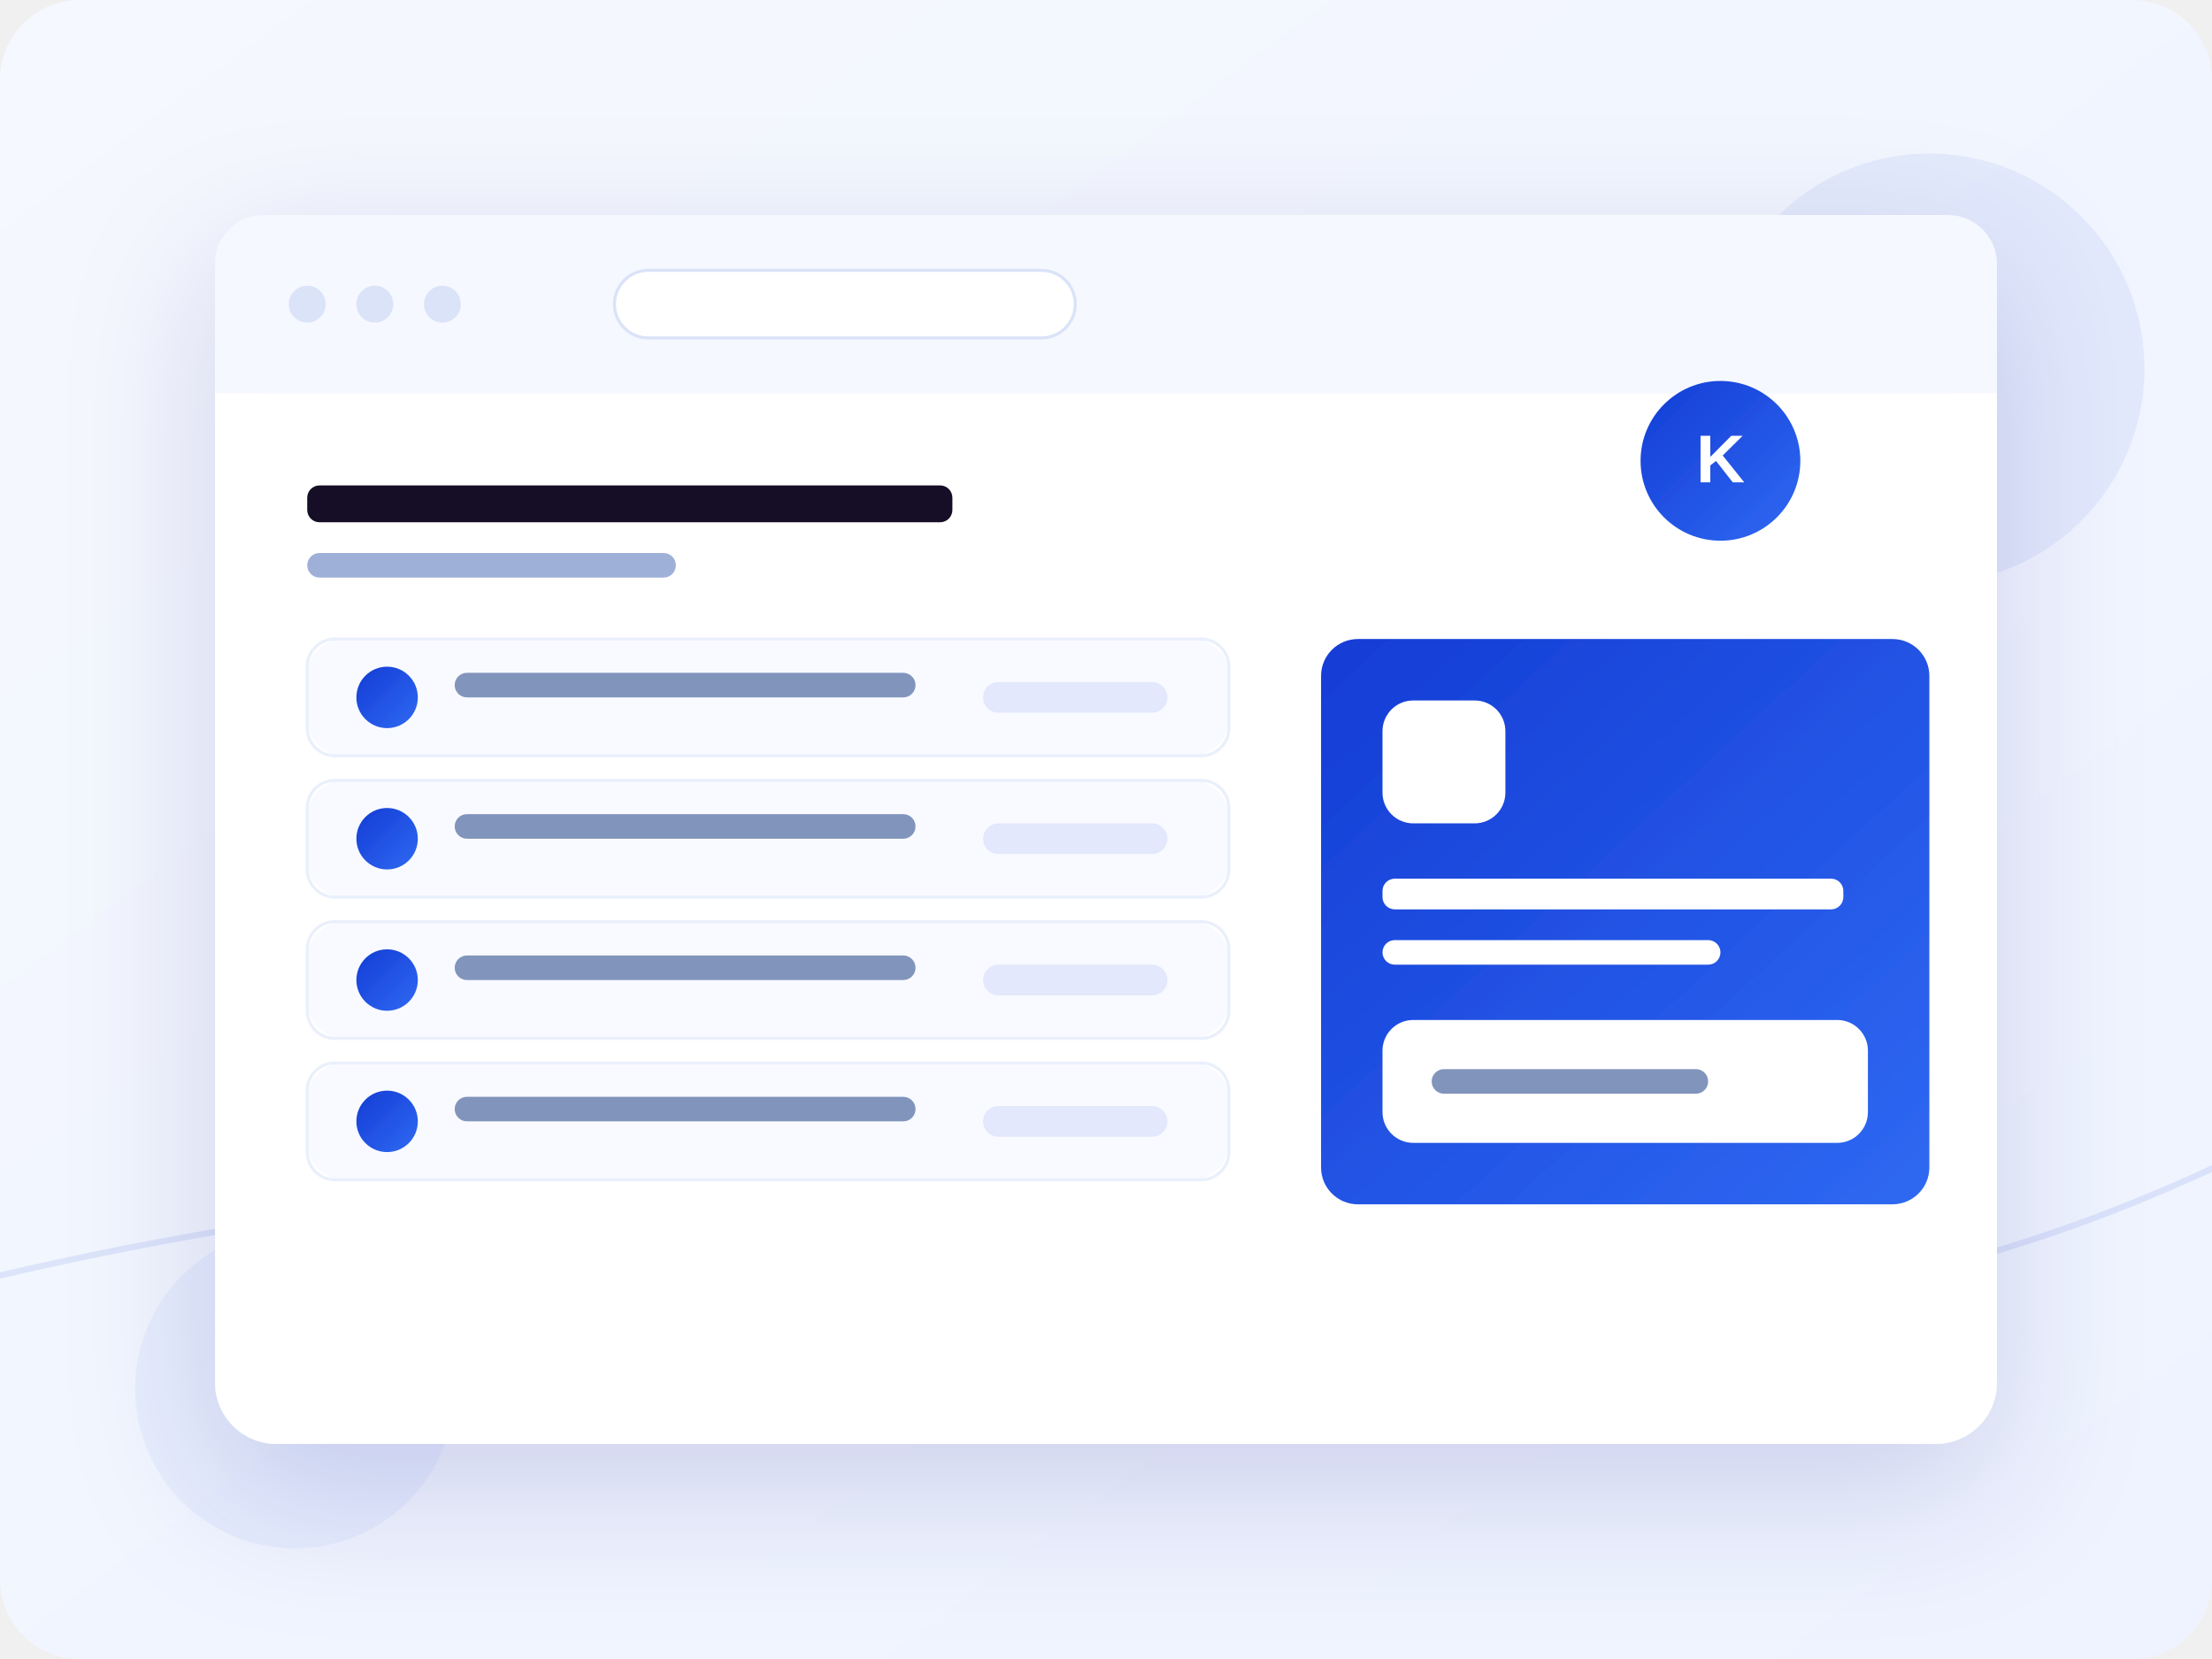
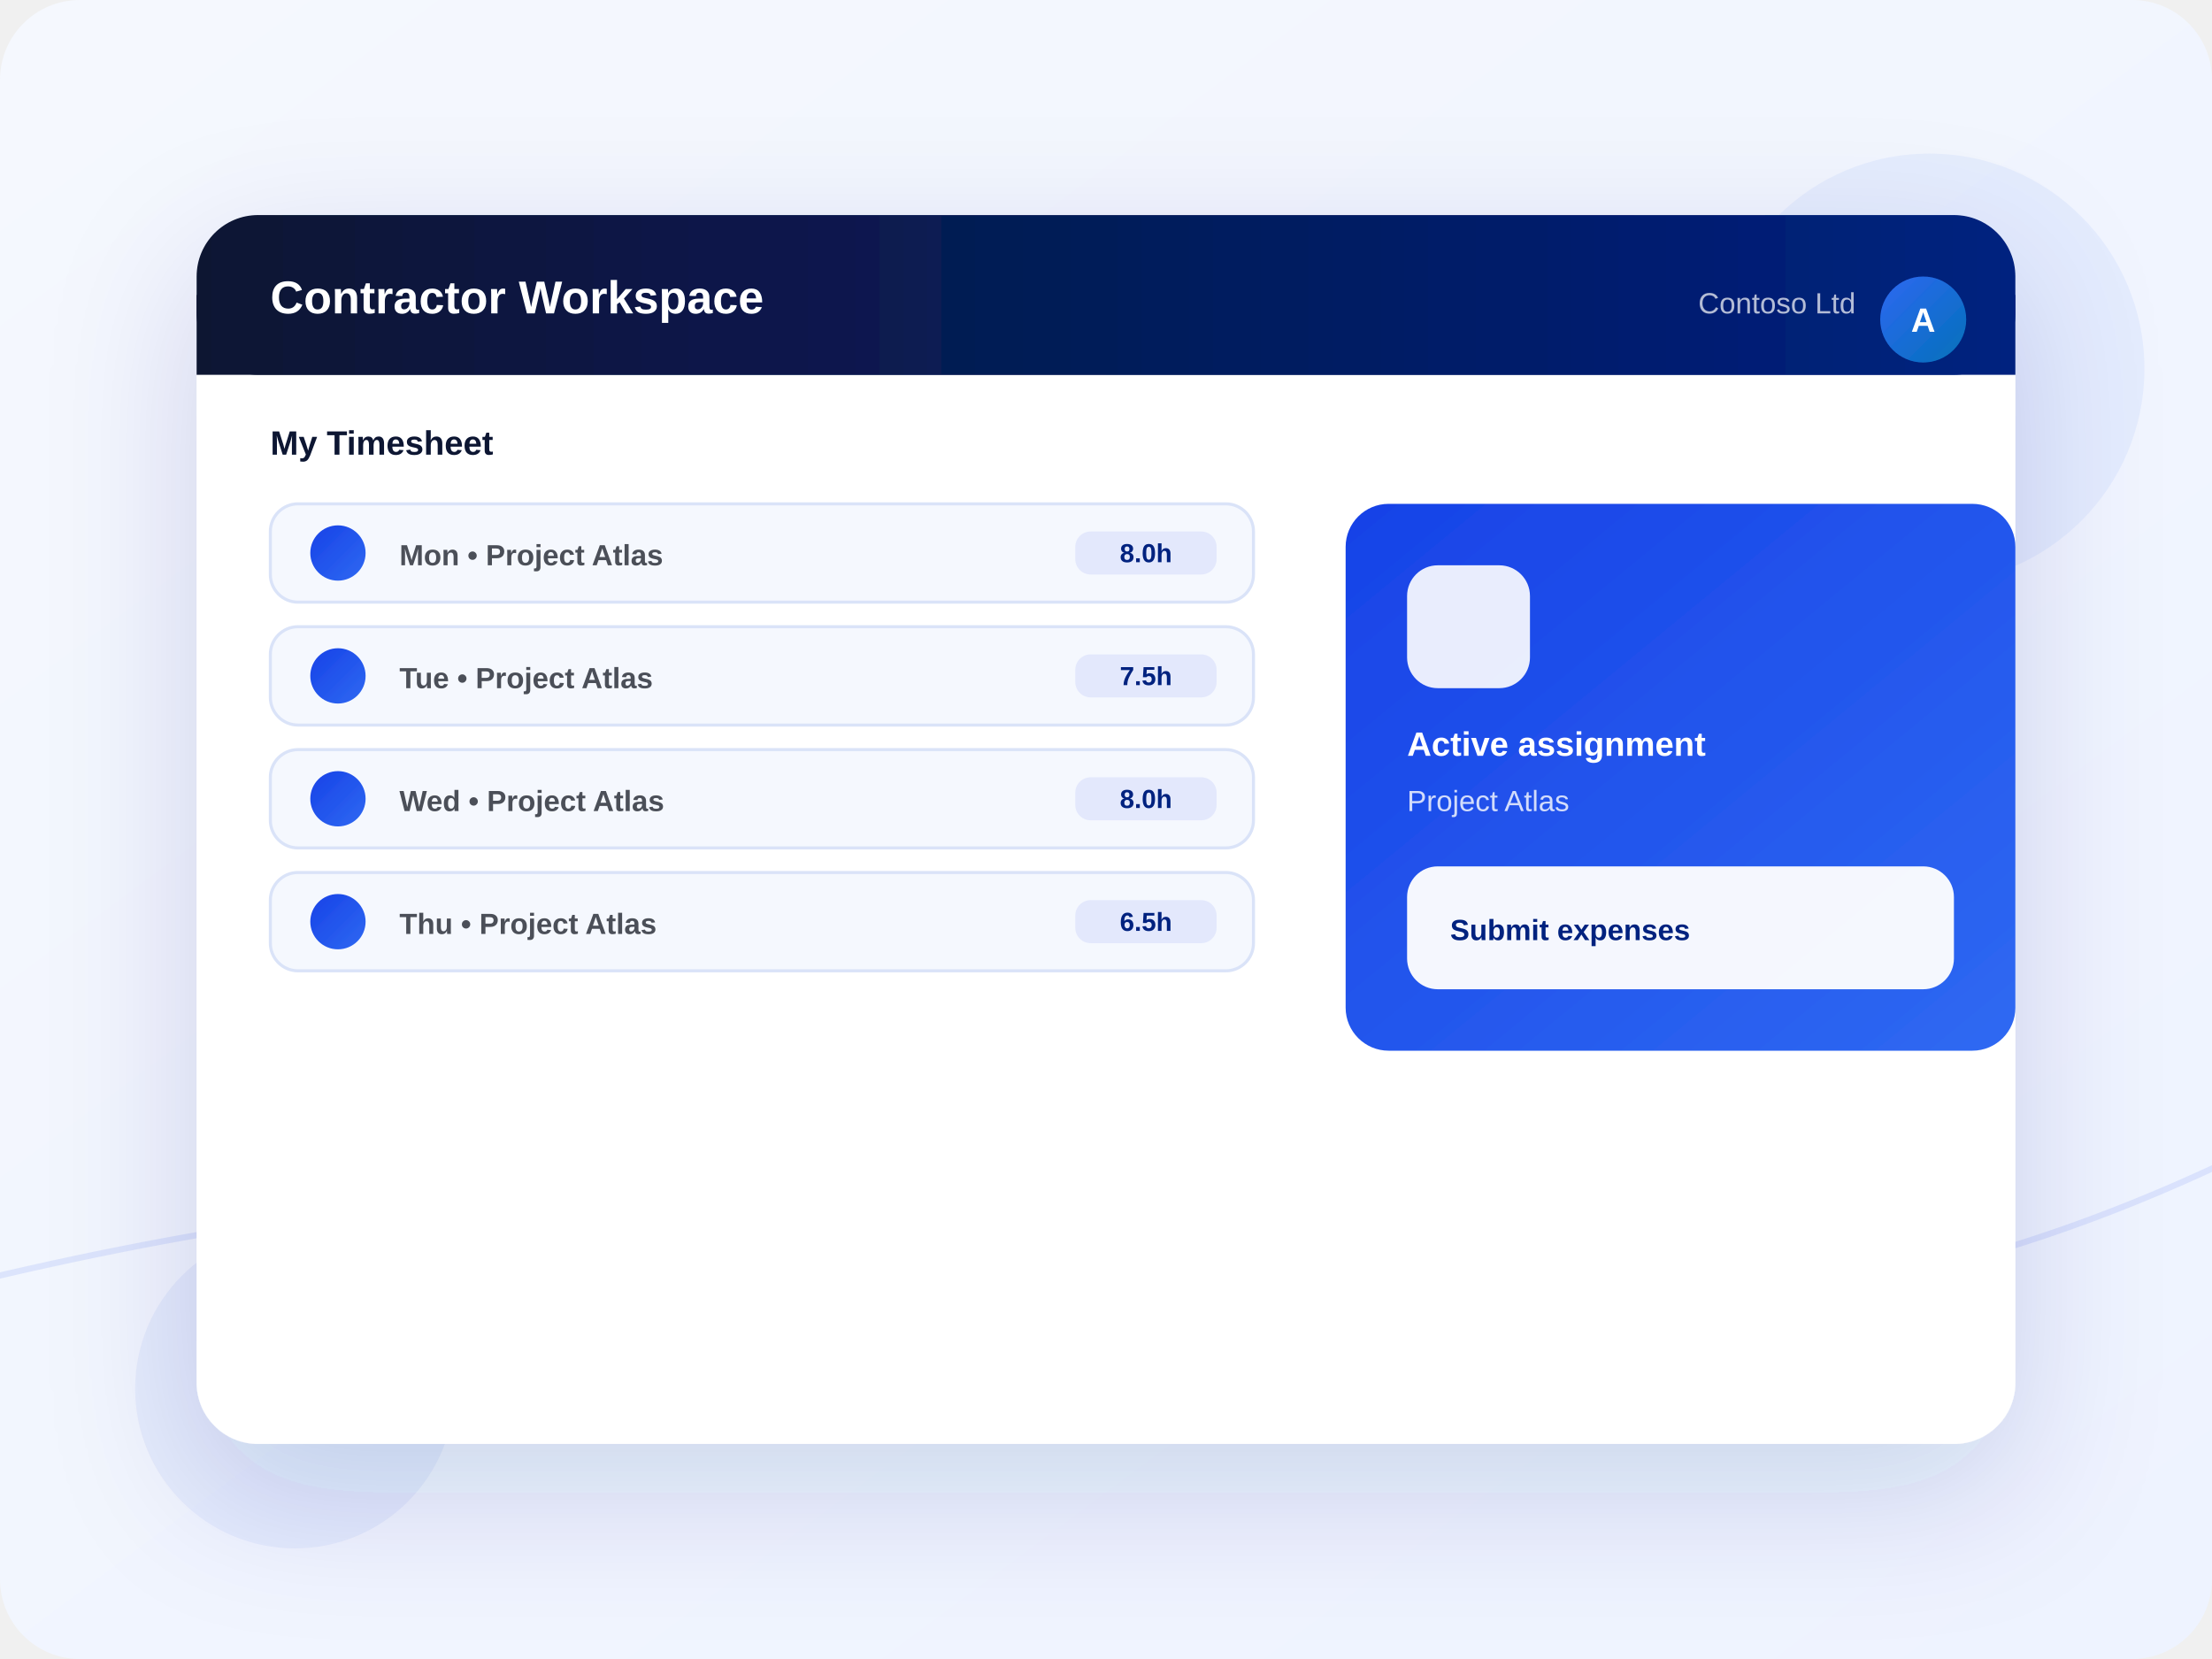
<svg xmlns="http://www.w3.org/2000/svg" viewBox="0 0 720 540" fill="none" role="img">
  <defs>
    <linearGradient id="bg" x1="0" y1="0" x2="1" y2="1">
      <stop offset="0" stop-color="#F5F8FE" />
      <stop offset="1" stop-color="#EEF3FF" />
    </linearGradient>
-     <linearGradient id="ac" x1="0" y1="0" x2="1" y2="1">
-       <stop offset="0" stop-color="#143CD5" />
+     <linearGradient id="navy" x1="0" y1="0" x2="1" y2="1">
+       <stop offset="0" stop-color="#00217F" />
+       <stop offset="1" stop-color="#143CD5" />
+     </linearGradient>
+     <linearGradient id="brand" x1="0" y1="0" x2="1" y2="1">
+       <stop offset="0" stop-color="#1742E7" />
      <stop offset="1" stop-color="#2F69F2" />
    </linearGradient>
-     <filter id="s" x="-20%" y="-20%" width="140%" height="140%">
-       <feDropShadow dx="0" dy="16" stdDeviation="24" flood-color="#00217F" flood-opacity="0.15" />
+     <linearGradient id="sky" x1="0" y1="0" x2="1" y2="1">
+       <stop offset="0" stop-color="#2F69F2" />
+       <stop offset="1" stop-color="#0170B9" />
+     </linearGradient>
+     <linearGradient id="head" x1="0" y1="0" x2="1" y2="0">
+       <stop offset="0" stop-color="#0B1533" />
+       <stop offset="1" stop-color="#00217F" />
+     </linearGradient>
+     <filter id="sh" x="-20%" y="-20%" width="140%" height="140%">
+       <feDropShadow dx="0" dy="16" stdDeviation="24" flood-color="#00217F" flood-opacity="0.16" />
+     </filter>
+     <filter id="sh2" x="-30%" y="-30%" width="160%" height="160%">
+       <feDropShadow dx="0" dy="10" stdDeviation="16" flood-color="#00217F" flood-opacity="0.22" />
    </filter>
  </defs>
-   <rect width="720" height="540" rx="26" fill="url(#bg)" />
-   <path d="M-20 420 Q220 360 400 410 T760 360" stroke="#143CD5" stroke-width="2" opacity="0.10" fill="none" />
-   <circle cx="628" cy="120" r="70" fill="#143CD5" opacity="0.07" />
-   <circle cx="96" cy="452" r="52" fill="#2F69F2" opacity="0.06" />
-   <g filter="url(#s)">
-     <rect x="70" y="70" width="580" height="400" rx="20" fill="#FFFFFF" />
-     <rect x="70" y="70" width="580" height="58" rx="16" fill="#F5F8FE" />
-     <rect x="70" y="104" width="580" height="24" fill="#F5F8FE" />
-     <circle cx="100" cy="99" r="6" fill="#DAE3F8" />
-     <circle cx="122" cy="99" r="6" fill="#DAE3F8" />
-     <circle cx="144" cy="99" r="6" fill="#DAE3F8" />
-     <rect x="200" y="88" width="150" height="22" rx="11" fill="#FFFFFF" stroke="#DAE3F8" />
-     <g transform="translate(560,150)">
-       <circle cx="0" cy="0" r="26" fill="url(#ac)" />
-       <text x="0" y="7" font-family="Poppins,Arial,sans-serif" font-size="22" font-weight="700" fill="#FFFFFF" text-anchor="middle">K</text>
-     </g>
-     <rect x="100" y="158" width="210" height="12" rx="4" fill="#121127" />
-     <rect x="100" y="180" width="120" height="8" rx="4" fill="#9FB0D8" />
-     <rect x="100" y="208" width="300" height="38" rx="12" fill="#F8FAFF" />
-     <rect x="100" y="208" width="300" height="38" rx="9" fill="none" stroke="#EAF0FB" />
-     <circle cx="126" cy="227" r="10" fill="url(#ac)" />
-     <rect x="148" y="219" width="150" height="8" rx="4" fill="#8194BC" />
-     <rect x="320" y="222" width="60" height="10" rx="5" fill="#E3E8FC" />
-     <rect x="100" y="254" width="300" height="38" rx="12" fill="#F8FAFF" />
-     <rect x="100" y="254" width="300" height="38" rx="9" fill="none" stroke="#EAF0FB" />
-     <circle cx="126" cy="273" r="10" fill="url(#ac)" />
-     <rect x="148" y="265" width="150" height="8" rx="4" fill="#8194BC" />
-     <rect x="320" y="268" width="60" height="10" rx="5" fill="#E3E8FC" />
-     <rect x="100" y="300" width="300" height="38" rx="12" fill="#F8FAFF" />
-     <rect x="100" y="300" width="300" height="38" rx="9" fill="none" stroke="#EAF0FB" />
-     <circle cx="126" cy="319" r="10" fill="url(#ac)" />
-     <rect x="148" y="311" width="150" height="8" rx="4" fill="#8194BC" />
-     <rect x="320" y="314" width="60" height="10" rx="5" fill="#E3E8FC" />
-     <rect x="100" y="346" width="300" height="38" rx="12" fill="#F8FAFF" />
-     <rect x="100" y="346" width="300" height="38" rx="9" fill="none" stroke="#EAF0FB" />
-     <circle cx="126" cy="365" r="10" fill="url(#ac)" />
-     <rect x="148" y="357" width="150" height="8" rx="4" fill="#8194BC" />
-     <rect x="320" y="360" width="60" height="10" rx="5" fill="#E3E8FC" />
-     <rect x="430" y="208" width="198" height="184" rx="12" fill="url(#ac)" />
-     <rect x="450" y="228" width="40" height="40" rx="10" fill="#FFFFFF" />
-     <rect x="450" y="286" width="150" height="10" rx="4" fill="#FFFFFF" />
-     <rect x="450" y="306" width="110" height="8" rx="4" fill="#FFFFFF" />
-     <rect x="450" y="332" width="158" height="40" rx="10" fill="#FFFFFF" />
-     <rect x="466" y="348" width="90" height="8" rx="4" fill="#8194BC" />
+   <rect x="0" y="0" width="720" height="540" rx="26" fill="url(#bg)" />
+   <path d="M-20 420 Q220 360 400 410 T760 360" stroke="#1742E7" stroke-width="2" opacity="0.10" fill="none" />
+   <circle cx="628" cy="120" r="70" fill="#2F69F2" opacity="0.07" />
+   <circle cx="96" cy="452" r="52" fill="#143CD5" opacity="0.06" />
+   <g filter="url(#sh)">
+     <rect x="64" y="70" width="592" height="400" rx="20" fill="#FFFFFF" />
+     <rect x="64" y="70" width="592" height="52" rx="20" fill="url(#head)" />
+     <rect x="64" y="96" width="592" height="26" rx="0" fill="url(#head)" />
+     <text x="88" y="102" font-family="'Segoe UI',system-ui,Arial,sans-serif" font-size="15" font-weight="700" fill="#FFFFFF" text-anchor="start" opacity="1">Contractor Workspace</text>
+     <text x="604" y="102" font-family="'Segoe UI',system-ui,Arial,sans-serif" font-size="9.5" font-weight="500" fill="#FFFFFF" text-anchor="end" opacity="0.7">Contoso Ltd</text>
+     <circle cx="626" cy="104" r="14" fill="url(#sky)" />
+     <text x="626" y="108" font-family="'Segoe UI',system-ui,Arial,sans-serif" font-size="11" font-weight="700" fill="#FFFFFF" text-anchor="middle" opacity="1">A</text>
+     <text x="88" y="148" font-family="'Segoe UI',system-ui,Arial,sans-serif" font-size="11" font-weight="700" fill="#0B1533" text-anchor="start" opacity="1">My Timesheet</text>
+     <rect x="88" y="164" width="320" height="32" rx="9" fill="#F5F8FE" stroke="#DAE3F8" />
+     <circle cx="110" cy="180" r="9" fill="url(#brand)" />
+     <text x="130" y="184" font-family="'Segoe UI',system-ui,Arial,sans-serif" font-size="9.5" font-weight="600" fill="#4B4F58" text-anchor="start" opacity="1">Mon  •  Project Atlas</text>
+     <rect x="350" y="173" width="46" height="14" rx="5" fill="#E3E8FC" />
+     <text x="373" y="183" font-family="'Segoe UI',system-ui,Arial,sans-serif" font-size="8.5" font-weight="700" fill="#00217F" text-anchor="middle" opacity="1">8.0h</text>
+     <rect x="88" y="204" width="320" height="32" rx="9" fill="#F5F8FE" stroke="#DAE3F8" />
+     <circle cx="110" cy="220" r="9" fill="url(#brand)" />
+     <text x="130" y="224" font-family="'Segoe UI',system-ui,Arial,sans-serif" font-size="9.5" font-weight="600" fill="#4B4F58" text-anchor="start" opacity="1">Tue  •  Project Atlas</text>
+     <rect x="350" y="213" width="46" height="14" rx="5" fill="#E3E8FC" />
+     <text x="373" y="223" font-family="'Segoe UI',system-ui,Arial,sans-serif" font-size="8.5" font-weight="700" fill="#00217F" text-anchor="middle" opacity="1">7.5h</text>
+     <rect x="88" y="244" width="320" height="32" rx="9" fill="#F5F8FE" stroke="#DAE3F8" />
+     <circle cx="110" cy="260" r="9" fill="url(#brand)" />
+     <text x="130" y="264" font-family="'Segoe UI',system-ui,Arial,sans-serif" font-size="9.5" font-weight="600" fill="#4B4F58" text-anchor="start" opacity="1">Wed  •  Project Atlas</text>
+     <rect x="350" y="253" width="46" height="14" rx="5" fill="#E3E8FC" />
+     <text x="373" y="263" font-family="'Segoe UI',system-ui,Arial,sans-serif" font-size="8.5" font-weight="700" fill="#00217F" text-anchor="middle" opacity="1">8.0h</text>
+     <rect x="88" y="284" width="320" height="32" rx="9" fill="#F5F8FE" stroke="#DAE3F8" />
+     <circle cx="110" cy="300" r="9" fill="url(#brand)" />
+     <text x="130" y="304" font-family="'Segoe UI',system-ui,Arial,sans-serif" font-size="9.5" font-weight="600" fill="#4B4F58" text-anchor="start" opacity="1">Thu  •  Project Atlas</text>
+     <rect x="350" y="293" width="46" height="14" rx="5" fill="#E3E8FC" />
+     <text x="373" y="303" font-family="'Segoe UI',system-ui,Arial,sans-serif" font-size="8.5" font-weight="700" fill="#00217F" text-anchor="middle" opacity="1">6.5h</text>
+     <rect x="438" y="164" width="218" height="178" rx="14" fill="url(#brand)" />
+     <rect x="458" y="184" width="40" height="40" rx="10" fill="#FFFFFF" opacity="0.9" />
+     <text x="458" y="246" font-family="'Segoe UI',system-ui,Arial,sans-serif" font-size="11" font-weight="700" fill="#FFFFFF" text-anchor="start" opacity="1">Active assignment</text>
+     <text x="458" y="264" font-family="'Segoe UI',system-ui,Arial,sans-serif" font-size="9.5" font-weight="400" fill="#FFFFFF" text-anchor="start" opacity="0.8">Project Atlas</text>
+     <rect x="458" y="282" width="178" height="40" rx="10" fill="#FFFFFF" opacity="0.95" />
+     <text x="472" y="306" font-family="'Segoe UI',system-ui,Arial,sans-serif" font-size="9.5" font-weight="700" fill="#00217F" text-anchor="start" opacity="1">Submit expenses</text>
  </g>
</svg>
